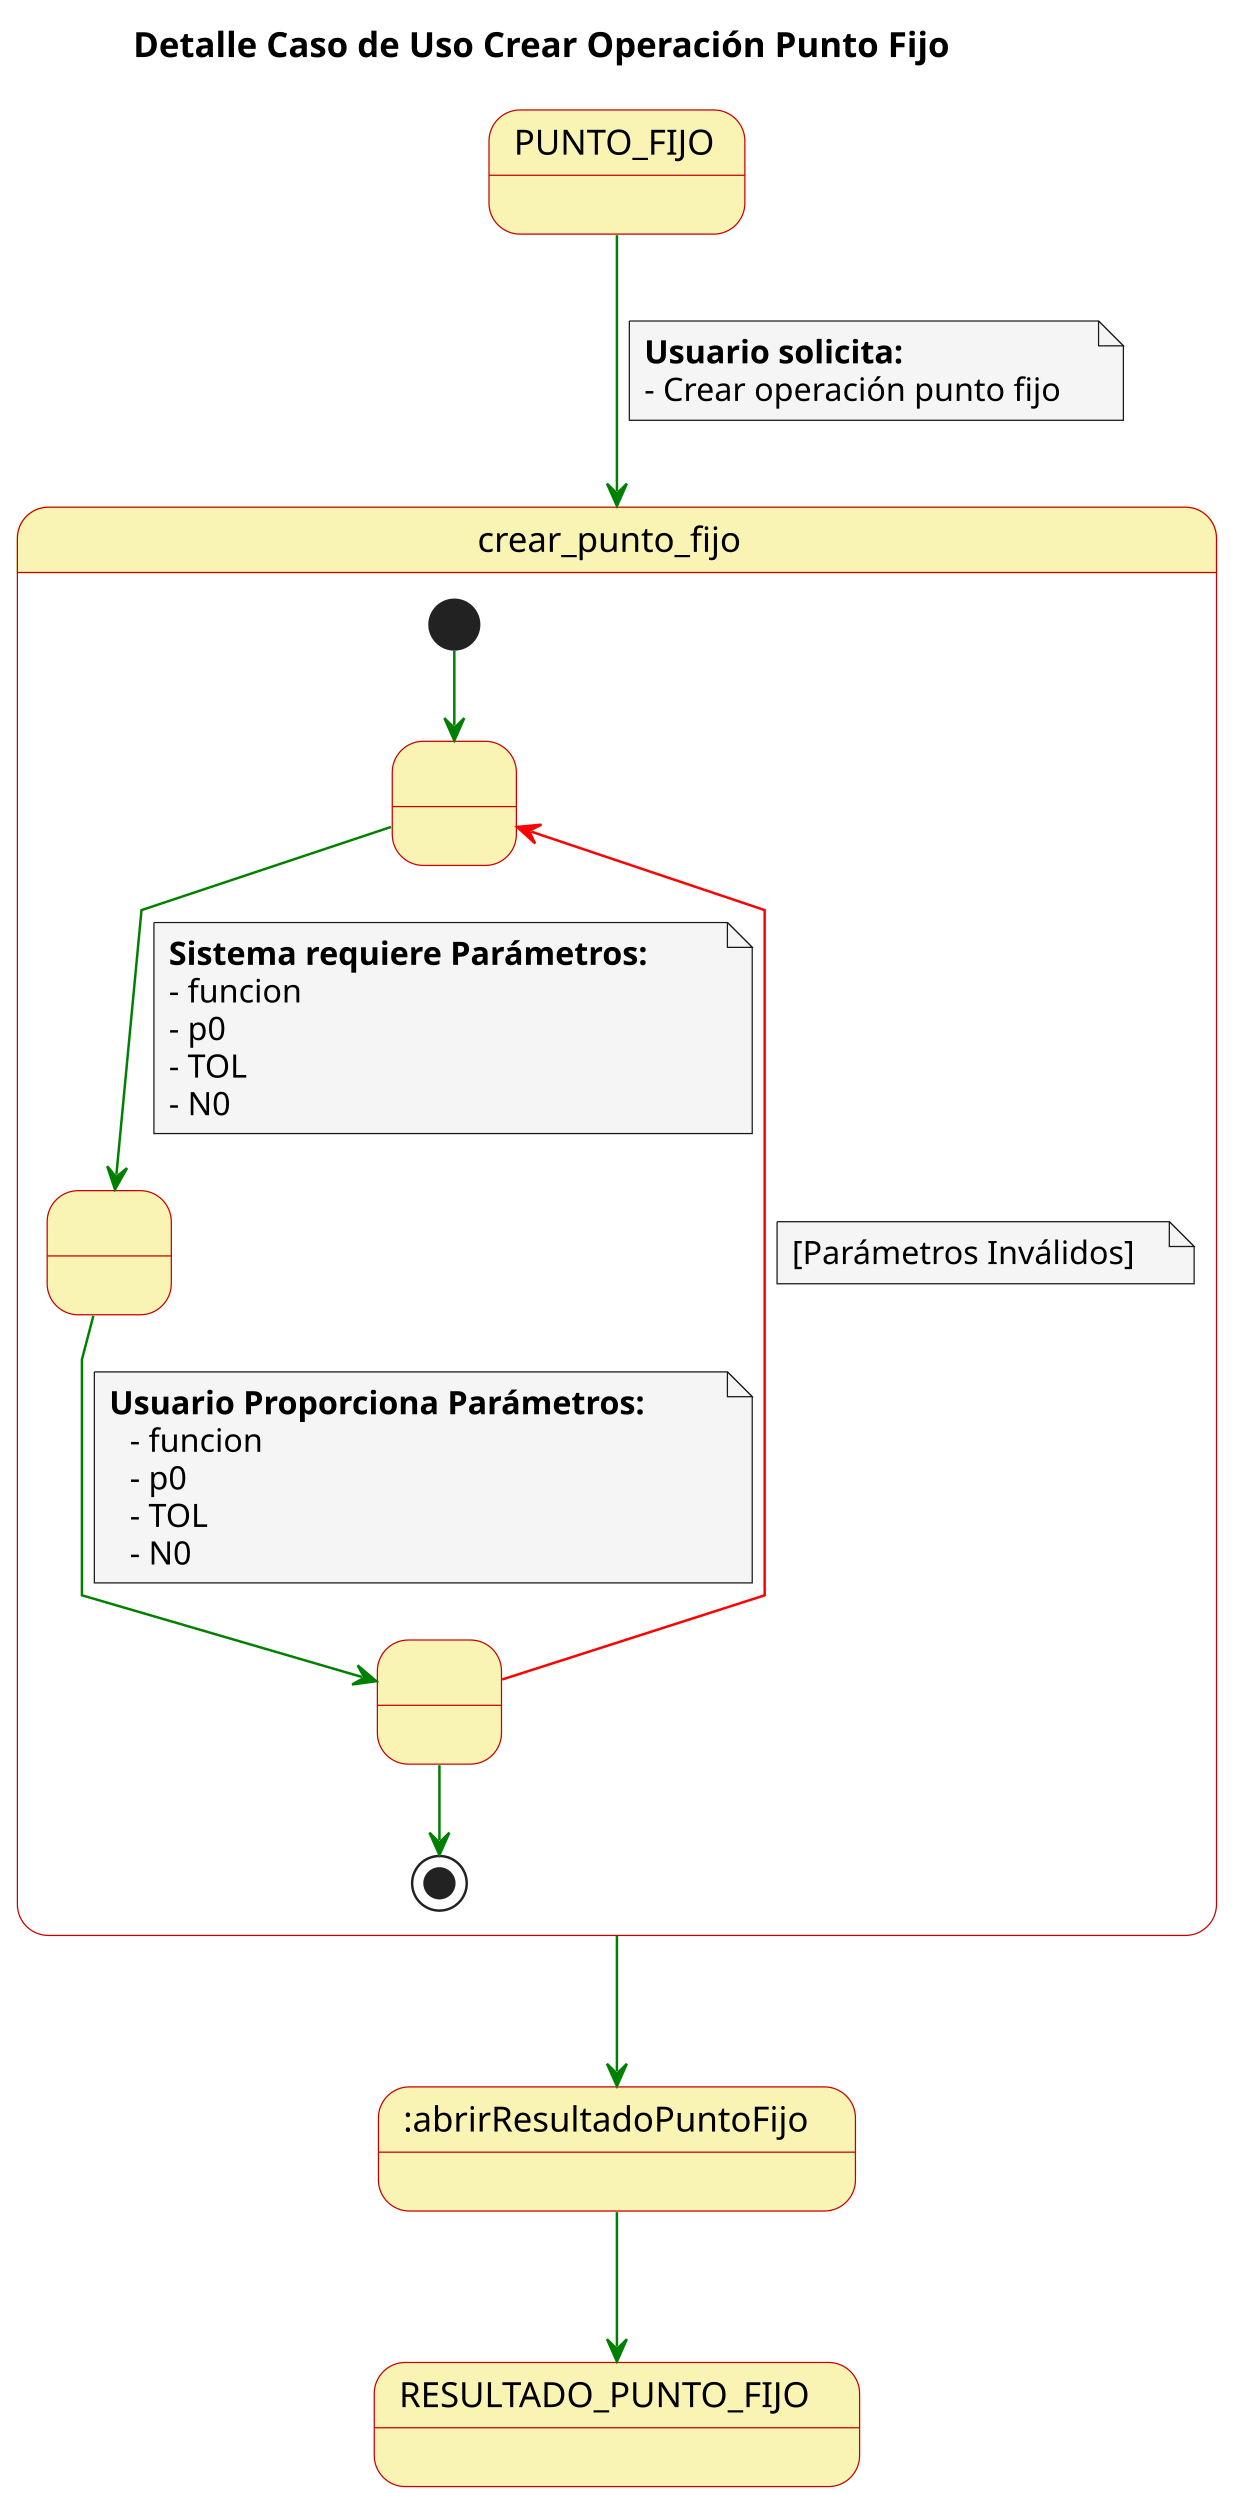
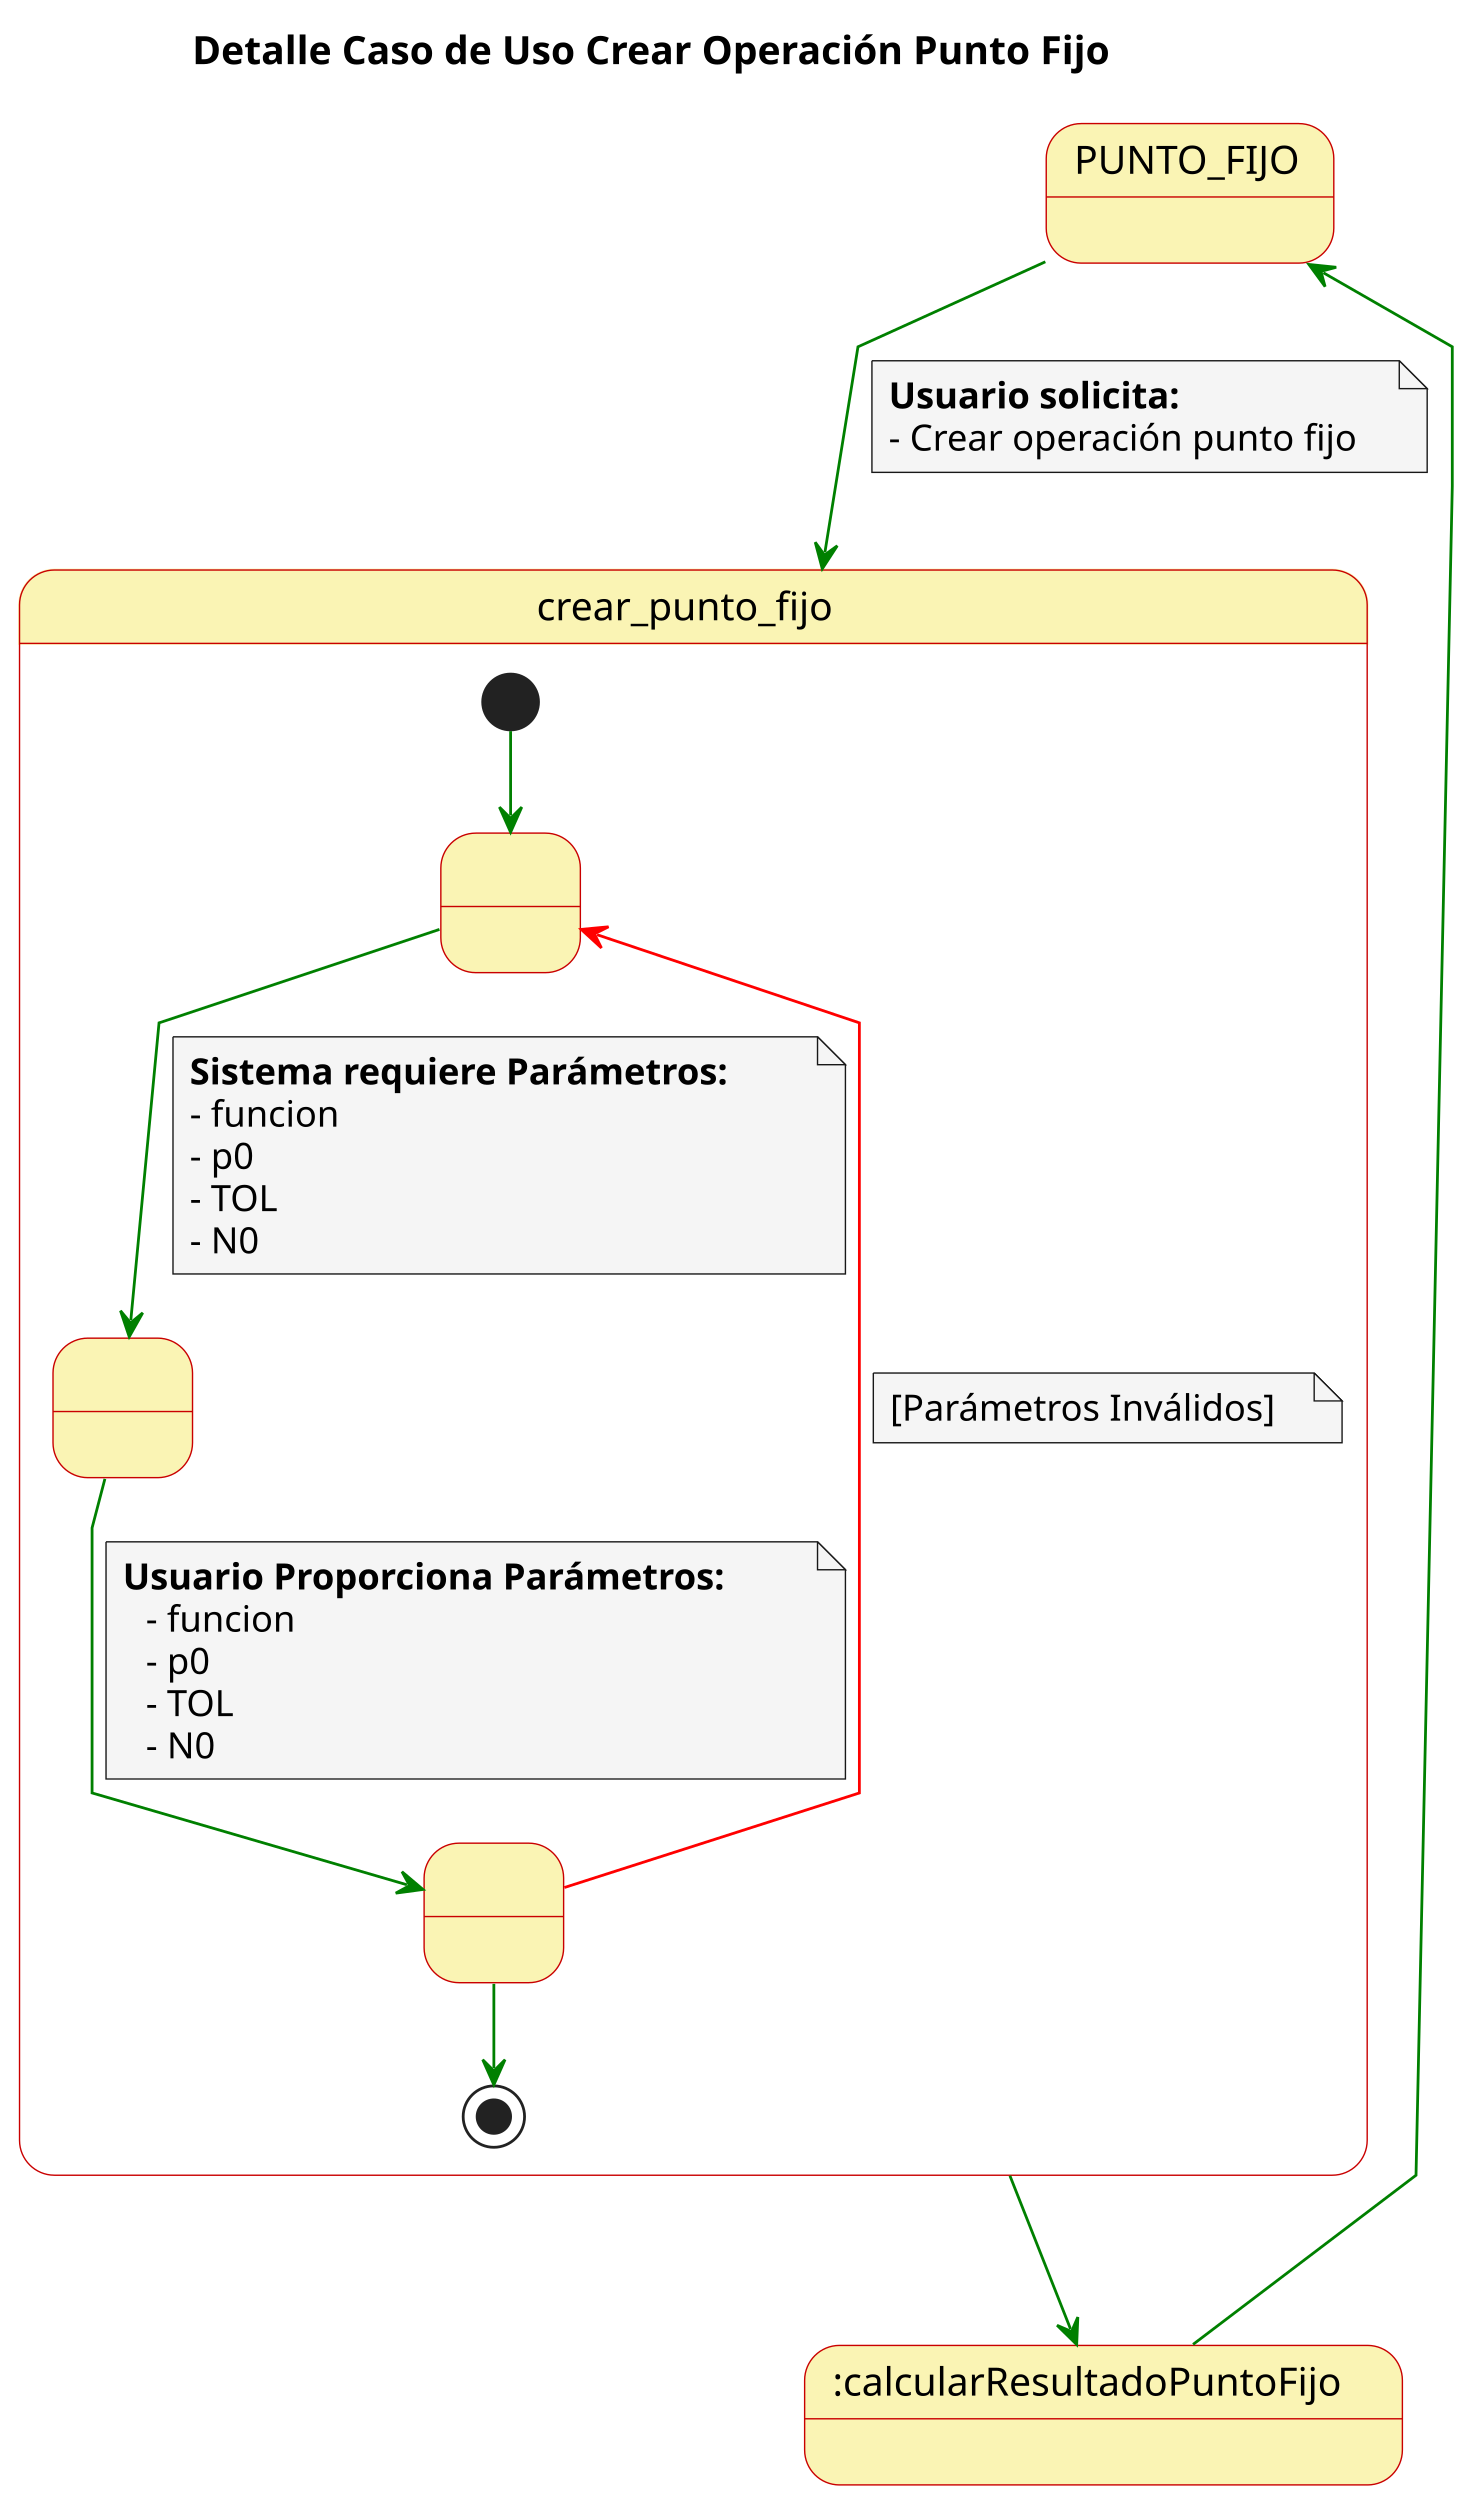
- <svg xmlns="http://www.w3.org/2000/svg" contentStyleType="text/css" data-diagram-type="STATE" height="1007px" preserveAspectRatio="none" style="width:503px;height:1007px;background:#FFFFFF;" version="1.1" viewBox="0 0 503 1007" width="503px" zoomAndPan="magnify">
+ <svg xmlns="http://www.w3.org/2000/svg" contentStyleType="text/css" data-diagram-type="STATE" height="896px" preserveAspectRatio="none" style="width:527px;height:896px;background:#FFFFFF;" version="1.1" viewBox="0 0 527 896" width="527px" zoomAndPan="magnify">
  <defs />
  <g>
-     <g class="title" data-source-line="12">
-       <text fill="#000000" font-family="sans-serif" font-size="14" font-weight="bold" lengthAdjust="spacing" textLength="375.737" x="53.631" y="22.995">Detalle Caso de Uso Crear Operación Punto Fijo</text>
+     <g class="title" data-source-line="14">
+       <text fill="#000000" font-family="sans-serif" font-size="14" font-weight="bold" lengthAdjust="spacing" textLength="375.737" x="68.881" y="22.995">Detalle Caso de Uso Crear Operación Punto Fijo</text>
+     </g>
+     <g id="PUNTO_FIJO">
+       <rect fill="#FAF4B4" height="50" rx="12.5" ry="12.5" style="stroke:#C90000;stroke-width:0.5;" width="103.064" x="374.97" y="44.297" />
+       <line style="stroke:#C90000;stroke-width:0.5;" x1="374.97" x2="478.034" y1="70.594" y2="70.594" />
+       <text fill="#000000" font-family="sans-serif" font-size="14" lengthAdjust="spacing" textLength="83.064" x="384.97" y="62.292">PUNTO_FIJO</text>
    </g>
    <path d="M19.5,204.297 L477.5,204.297 A12.5,12.5 0 0 1 490,216.797 L490,230.594 L7,230.594 L7,216.797 A12.5,12.5 0 0 1 19.5,204.297" fill="#FAF4B4" style="stroke:#FAF4B4;stroke-width:1;" />
    <rect fill="none" height="575.297" rx="12.5" ry="12.5" style="stroke:#C90000;stroke-width:0.5;" width="483" x="7" y="204.297" />
    <line style="stroke:#C90000;stroke-width:0.5;" x1="7" x2="490" y1="230.594" y2="230.594" />
    <text fill="#000000" font-family="sans-serif" font-size="14" lengthAdjust="spacing" textLength="112.362" x="192.319" y="222.292">crear_punto_fijo</text>
    <g id="crear_punto_fijo.1">
      <rect fill="#FAF4B4" height="50" rx="12.5" ry="12.5" style="stroke:#C90000;stroke-width:0.5;" width="50" x="158" y="298.594" />
      <line style="stroke:#C90000;stroke-width:0.5;" x1="158" x2="208" y1="324.891" y2="324.891" />
      <text fill="#000000" font-family="sans-serif" font-size="14" lengthAdjust="spacing" textLength="4.45" x="180.775" y="316.589"> </text>
    </g>
    <g id="crear_punto_fijo.2">
      <rect fill="#FAF4B4" height="50" rx="12.5" ry="12.5" style="stroke:#C90000;stroke-width:0.5;" width="50" x="19" y="479.594" />
      <line style="stroke:#C90000;stroke-width:0.5;" x1="19" x2="69" y1="505.891" y2="505.891" />
      <text fill="#000000" font-family="sans-serif" font-size="14" lengthAdjust="spacing" textLength="4.45" x="41.775" y="497.589"> </text>
    </g>
    <g id="crear_punto_fijo.3">
      <rect fill="#FAF4B4" height="50" rx="12.5" ry="12.5" style="stroke:#C90000;stroke-width:0.5;" width="50" x="152" y="660.594" />
      <line style="stroke:#C90000;stroke-width:0.5;" x1="152" x2="202" y1="686.891" y2="686.891" />
      <text fill="#000000" font-family="sans-serif" font-size="14" lengthAdjust="spacing" textLength="4.45" x="174.775" y="678.589"> </text>
    </g>
    <ellipse cx="183" cy="251.594" fill="#222222" rx="10" ry="10" style="stroke:#222222;stroke-width:1;" />
    <ellipse cx="177" cy="758.594" fill="none" rx="11" ry="11" style="stroke:#222222;stroke-width:1;" />
    <ellipse cx="177" cy="758.594" fill="#222222" rx="6" ry="6" style="stroke:#222222;stroke-width:1;" />
-     <g class="link" data-entity-1="*start*crear_punto_fijo" data-entity-2="1" data-source-line="26" data-uid="lnk5" id="link_*start*crear_punto_fijo_1">
+     <g class="link" data-entity-1="*start*crear_punto_fijo" data-entity-2="1" data-source-line="29" data-uid="lnk4" id="link_*start*crear_punto_fijo_1">
      <path d="M183,262.034 C183,271.294 183,279.784 183,292.274" fill="none" id="*start*crear_punto_fijo-to-1" style="stroke:#008000;stroke-width:1;" />
      <polygon fill="#008000" points="183,298.274,187,289.274,183,293.274,179,289.274,183,298.274" style="stroke:#008000;stroke-width:1;" />
    </g>
-     <g class="link" data-entity-1="1" data-entity-2="2" data-source-line="27" data-uid="lnk6" id="link_1_2">
+     <g class="link" data-entity-1="1" data-entity-2="2" data-source-line="30" data-uid="lnk5" id="link_1_2">
      <path d="M157.5,333.094 C120.68,345.364 57,366.594 57,366.594 C57,366.594 50.627,433.721 46.887,473.131" fill="none" id="1-to-2" style="stroke:#008000;stroke-width:1;" />
      <polygon fill="#008000" points="46.32,479.104,51.152,470.522,46.792,474.126,43.188,469.766,46.32,479.104" style="stroke:#008000;stroke-width:1;" />
      <path d="M62,371.594 L62,456.594 L303,456.594 L303,381.594 L293,371.594 L62,371.594" fill="#F5F5F5" style="stroke:#181818;stroke-width:0.5;" />
      <path d="M293,371.594 L293,381.594 L303,381.594 L293,371.594" fill="#F5F5F5" style="stroke:#181818;stroke-width:0.5;" />
      <text fill="#000000" font-family="sans-serif" font-size="13" font-weight="bold" lengthAdjust="spacing" textLength="220.587" x="68" y="388.661">Sistema requiere Parámetros:</text>
      <text fill="#000000" font-family="sans-serif" font-size="13" lengthAdjust="spacing" textLength="56.831" x="68" y="403.793">- funcion</text>
      <text fill="#000000" font-family="sans-serif" font-size="13" lengthAdjust="spacing" textLength="25.346" x="68" y="418.926">- p0</text>
      <text fill="#000000" font-family="sans-serif" font-size="13" lengthAdjust="spacing" textLength="34.239" x="68" y="434.059">- TOL</text>
      <text fill="#000000" font-family="sans-serif" font-size="13" lengthAdjust="spacing" textLength="26.819" x="68" y="449.192">- N0</text>
    </g>
-     <g class="link" data-entity-1="2" data-entity-2="3" data-source-line="35" data-uid="lnk7" id="link_2_3">
+     <g class="link" data-entity-1="2" data-entity-2="3" data-source-line="38" data-uid="lnk6" id="link_2_3">
      <path d="M37.6,530.024 C35.18,539.264 33,547.594 33,547.594 C33,547.594 33,642.594 33,642.594 C33,642.594 104.49,663.443 145.83,675.503" fill="none" id="2-to-3" style="stroke:#008000;stroke-width:1;" />
      <polygon fill="#008000" points="151.59,677.184,144.07,670.823,146.79,675.784,141.83,678.503,151.59,677.184" style="stroke:#008000;stroke-width:1;" />
      <path d="M38,552.594 L38,637.594 L303,637.594 L303,562.594 L293,552.594 L38,552.594" fill="#F5F5F5" style="stroke:#181818;stroke-width:0.5;" />
      <path d="M293,552.594 L293,562.594 L303,562.594 L293,552.594" fill="#F5F5F5" style="stroke:#181818;stroke-width:0.5;" />
      <text fill="#000000" font-family="sans-serif" font-size="13" font-weight="bold" lengthAdjust="spacing" textLength="244.15" x="44" y="569.661">Usuario Proporciona Parámetros:</text>
      <text fill="#000000" font-family="sans-serif" font-size="13" lengthAdjust="spacing" textLength="56.831" x="52.265" y="584.793">- funcion</text>
      <text fill="#000000" font-family="sans-serif" font-size="13" lengthAdjust="spacing" textLength="25.346" x="52.265" y="599.926">- p0</text>
      <text fill="#000000" font-family="sans-serif" font-size="13" lengthAdjust="spacing" textLength="34.239" x="52.265" y="615.059">- TOL</text>
      <text fill="#000000" font-family="sans-serif" font-size="13" lengthAdjust="spacing" textLength="26.819" x="52.265" y="630.192">- N0</text>
    </g>
-     <g class="link" data-entity-1="3" data-entity-2="1" data-source-line="43" data-uid="lnk8" id="link_3_1">
+     <g class="link" data-entity-1="3" data-entity-2="1" data-source-line="46" data-uid="lnk7" id="link_3_1">
      <path d="M202.26,676.494 C240.33,664.294 308,642.594 308,642.594 C308,642.594 308,366.594 308,366.594 C308,366.594 250.508,347.275 213.988,335.005" fill="none" id="3-to-1" style="stroke:#FF0000;stroke-width:1;" />
      <polygon fill="#FF0000" points="208.3,333.094,215.557,339.752,213.04,334.686,218.105,332.168,208.3,333.094" style="stroke:#FF0000;stroke-width:1;" />
      <path d="M313,492.094 L313,517.094 L481,517.094 L481,502.094 L471,492.094 L313,492.094" fill="#F5F5F5" style="stroke:#181818;stroke-width:0.5;" />
      <path d="M471,492.094 L471,502.094 L481,502.094 L471,492.094" fill="#F5F5F5" style="stroke:#181818;stroke-width:0.5;" />
      <text fill="#000000" font-family="sans-serif" font-size="13" lengthAdjust="spacing" textLength="147.158" x="319" y="509.161">[Parámetros Inválidos]</text>
    </g>
-     <g class="link" data-entity-1="3" data-entity-2="*end*crear_punto_fijo" data-source-line="47" data-uid="lnk10" id="link_3_*end*crear_punto_fijo">
+     <g class="link" data-entity-1="3" data-entity-2="*end*crear_punto_fijo" data-source-line="50" data-uid="lnk9" id="link_3_*end*crear_punto_fijo">
      <path d="M177,711.024 C177,723.384 177,731.724 177,741.194" fill="none" id="3-to-*end*crear_punto_fijo" style="stroke:#008000;stroke-width:1;" />
      <polygon fill="#008000" points="177,747.194,181,738.194,177,742.194,173,738.194,177,747.194" style="stroke:#008000;stroke-width:1;" />
    </g>
-     <g id="PUNTO_FIJO">
-       <rect fill="#FAF4B4" height="50" rx="12.5" ry="12.5" style="stroke:#C90000;stroke-width:0.5;" width="103.064" x="196.97" y="44.297" />
-       <line style="stroke:#C90000;stroke-width:0.5;" x1="196.97" x2="300.034" y1="70.594" y2="70.594" />
-       <text fill="#000000" font-family="sans-serif" font-size="14" lengthAdjust="spacing" textLength="83.064" x="206.97" y="62.292">PUNTO_FIJO</text>
+     <g id=":calcularResultadoPuntoFijo">
+       <rect fill="#FAF4B4" height="50" rx="12.5" ry="12.5" style="stroke:#C90000;stroke-width:0.5;" width="214.236" x="288.38" y="840.597" />
+       <line style="stroke:#C90000;stroke-width:0.5;" x1="288.38" x2="502.616" y1="866.894" y2="866.894" />
+       <text fill="#000000" font-family="sans-serif" font-size="14" lengthAdjust="spacing" textLength="194.236" x="298.38" y="858.592">:calcularResultadoPuntoFijo</text>
    </g>
-     <g id=":abrirResultadoPuntoFijo">
-       <rect fill="#FAF4B4" height="50" rx="12.5" ry="12.5" style="stroke:#C90000;stroke-width:0.5;" width="192.143" x="152.43" y="840.597" />
-       <line style="stroke:#C90000;stroke-width:0.5;" x1="152.43" x2="344.573" y1="866.894" y2="866.894" />
-       <text fill="#000000" font-family="sans-serif" font-size="14" lengthAdjust="spacing" textLength="172.143" x="162.43" y="858.592">:abrirResultadoPuntoFijo</text>
+     <g class="link" data-entity-1="PUNTO_FIJO" data-entity-2="crear_punto_fijo" data-source-line="18" data-uid="lnk2" id="link_PUNTO_FIJO_crear_punto_fijo">
+       <path d="M374.65,93.827 C342.58,108.377 307.5,124.297 307.5,124.297 C307.5,124.297 303.113,151.543 295.653,197.933" fill="none" id="PUNTO_FIJO-to-crear_punto_fijo" style="stroke:#008000;stroke-width:1;" />
+       <polygon fill="#008000" points="294.7,203.857,300.078,195.606,295.494,198.92,292.18,194.336,294.7,203.857" style="stroke:#008000;stroke-width:1;" />
+       <path d="M312.5,129.297 L312.5,169.297 L511.5,169.297 L511.5,139.297 L501.5,129.297 L312.5,129.297" fill="#F5F5F5" style="stroke:#181818;stroke-width:0.5;" />
+       <path d="M501.5,129.297 L501.5,139.297 L511.5,139.297 L501.5,129.297" fill="#F5F5F5" style="stroke:#181818;stroke-width:0.5;" />
+       <text fill="#000000" font-family="sans-serif" font-size="13" font-weight="bold" lengthAdjust="spacing" textLength="118.574" x="318.5" y="146.364">Usuario solicita:</text>
+       <text fill="#000000" font-family="sans-serif" font-size="13" lengthAdjust="spacing" textLength="178.953" x="318.5" y="161.497">- Crear operación punto fijo</text>
    </g>
-     <g id="RESULTADO_PUNTO_FIJO">
-       <rect fill="#FAF4B4" height="50" rx="12.5" ry="12.5" style="stroke:#C90000;stroke-width:0.5;" width="195.499" x="150.75" y="951.597" />
-       <line style="stroke:#C90000;stroke-width:0.5;" x1="150.75" x2="346.249" y1="977.894" y2="977.894" />
-       <text fill="#000000" font-family="sans-serif" font-size="14" lengthAdjust="spacing" textLength="175.499" x="160.75" y="969.592">RESULTADO_PUNTO_FIJO</text>
+     <g class="link" data-entity-1="crear_punto_fijo" data-entity-2=":calcularResultadoPuntoFijo" data-source-line="53" data-uid="lnk11" id="link_crear_punto_fijo_:calcularResultadoPuntoFijo">
+       <path d="M361.96,779.797 C371.61,804.197 377.735,819.677 383.675,834.707" fill="none" id="crear_punto_fijo-to-:calcularResultadoPuntoFijo" style="stroke:#008000;stroke-width:1;" />
+       <polygon fill="#008000" points="385.88,840.287,386.292,830.447,384.042,835.637,378.852,833.387,385.88,840.287" style="stroke:#008000;stroke-width:1;" />
    </g>
-     <g class="link" data-entity-1="PUNTO_FIJO" data-entity-2="crear_punto_fijo" data-source-line="15" data-uid="lnk3" id="link_PUNTO_FIJO_crear_punto_fijo">
-       <path d="M248.5,94.737 C248.5,118.847 248.5,152.577 248.5,197.807" fill="none" id="PUNTO_FIJO-to-crear_punto_fijo" style="stroke:#008000;stroke-width:1;" />
-       <polygon fill="#008000" points="248.5,203.807,252.5,194.807,248.5,198.807,244.5,194.807,248.5,203.807" style="stroke:#008000;stroke-width:1;" />
-       <path d="M253.5,129.297 L253.5,169.297 L452.5,169.297 L452.5,139.297 L442.5,129.297 L253.5,129.297" fill="#F5F5F5" style="stroke:#181818;stroke-width:0.5;" />
-       <path d="M442.5,129.297 L442.5,139.297 L452.5,139.297 L442.5,129.297" fill="#F5F5F5" style="stroke:#181818;stroke-width:0.5;" />
-       <text fill="#000000" font-family="sans-serif" font-size="13" font-weight="bold" lengthAdjust="spacing" textLength="118.574" x="259.5" y="146.364">Usuario solicita:</text>
-       <text fill="#000000" font-family="sans-serif" font-size="13" lengthAdjust="spacing" textLength="178.953" x="259.5" y="161.497">- Crear operación punto fijo</text>
-     </g>
-     <g class="link" data-entity-1="crear_punto_fijo" data-entity-2=":abrirResultadoPuntoFijo" data-source-line="50" data-uid="lnk12" id="link_crear_punto_fijo_:abrirResultadoPuntoFijo">
-       <path d="M248.5,779.797 C248.5,804.197 248.5,819.257 248.5,834.287" fill="none" id="crear_punto_fijo-to-:abrirResultadoPuntoFijo" style="stroke:#008000;stroke-width:1;" />
-       <polygon fill="#008000" points="248.5,840.287,252.5,831.287,248.5,835.287,244.5,831.287,248.5,840.287" style="stroke:#008000;stroke-width:1;" />
-     </g>
-     <g class="link" data-entity-1=":abrirResultadoPuntoFijo" data-entity-2="RESULTADO_PUNTO_FIJO" data-source-line="52" data-uid="lnk14" id="link_:abrirResultadoPuntoFijo_RESULTADO_PUNTO_FIJO">
-       <path d="M248.5,891.057 C248.5,909.007 248.5,927.287 248.5,945.217" fill="none" id=":abrirResultadoPuntoFijo-to-RESULTADO_PUNTO_FIJO" style="stroke:#008000;stroke-width:1;" />
-       <polygon fill="#008000" points="248.5,951.217,252.5,942.217,248.5,946.217,244.5,942.217,248.5,951.217" style="stroke:#008000;stroke-width:1;" />
+     <g class="link" data-entity-1=":calcularResultadoPuntoFijo" data-entity-2="PUNTO_FIJO" data-source-line="55" data-uid="lnk12" id="link_:calcularResultadoPuntoFijo_PUNTO_FIJO">
+       <path d="M427.59,840.237 C460.69,815.127 507.5,779.597 507.5,779.597 C507.5,779.597 520.5,174.297 520.5,174.297 C520.5,174.297 520.5,124.297 520.5,124.297 C520.5,124.297 499.173,112.044 474.303,97.764" fill="none" id=":calcularResultadoPuntoFijo-to-PUNTO_FIJO" style="stroke:#008000;stroke-width:1;" />
+       <polygon fill="#008000" points="469.1,94.777,474.913,102.727,473.436,97.267,478.897,95.79,469.1,94.777" style="stroke:#008000;stroke-width:1;" />
    </g>
  </g>
</svg>
